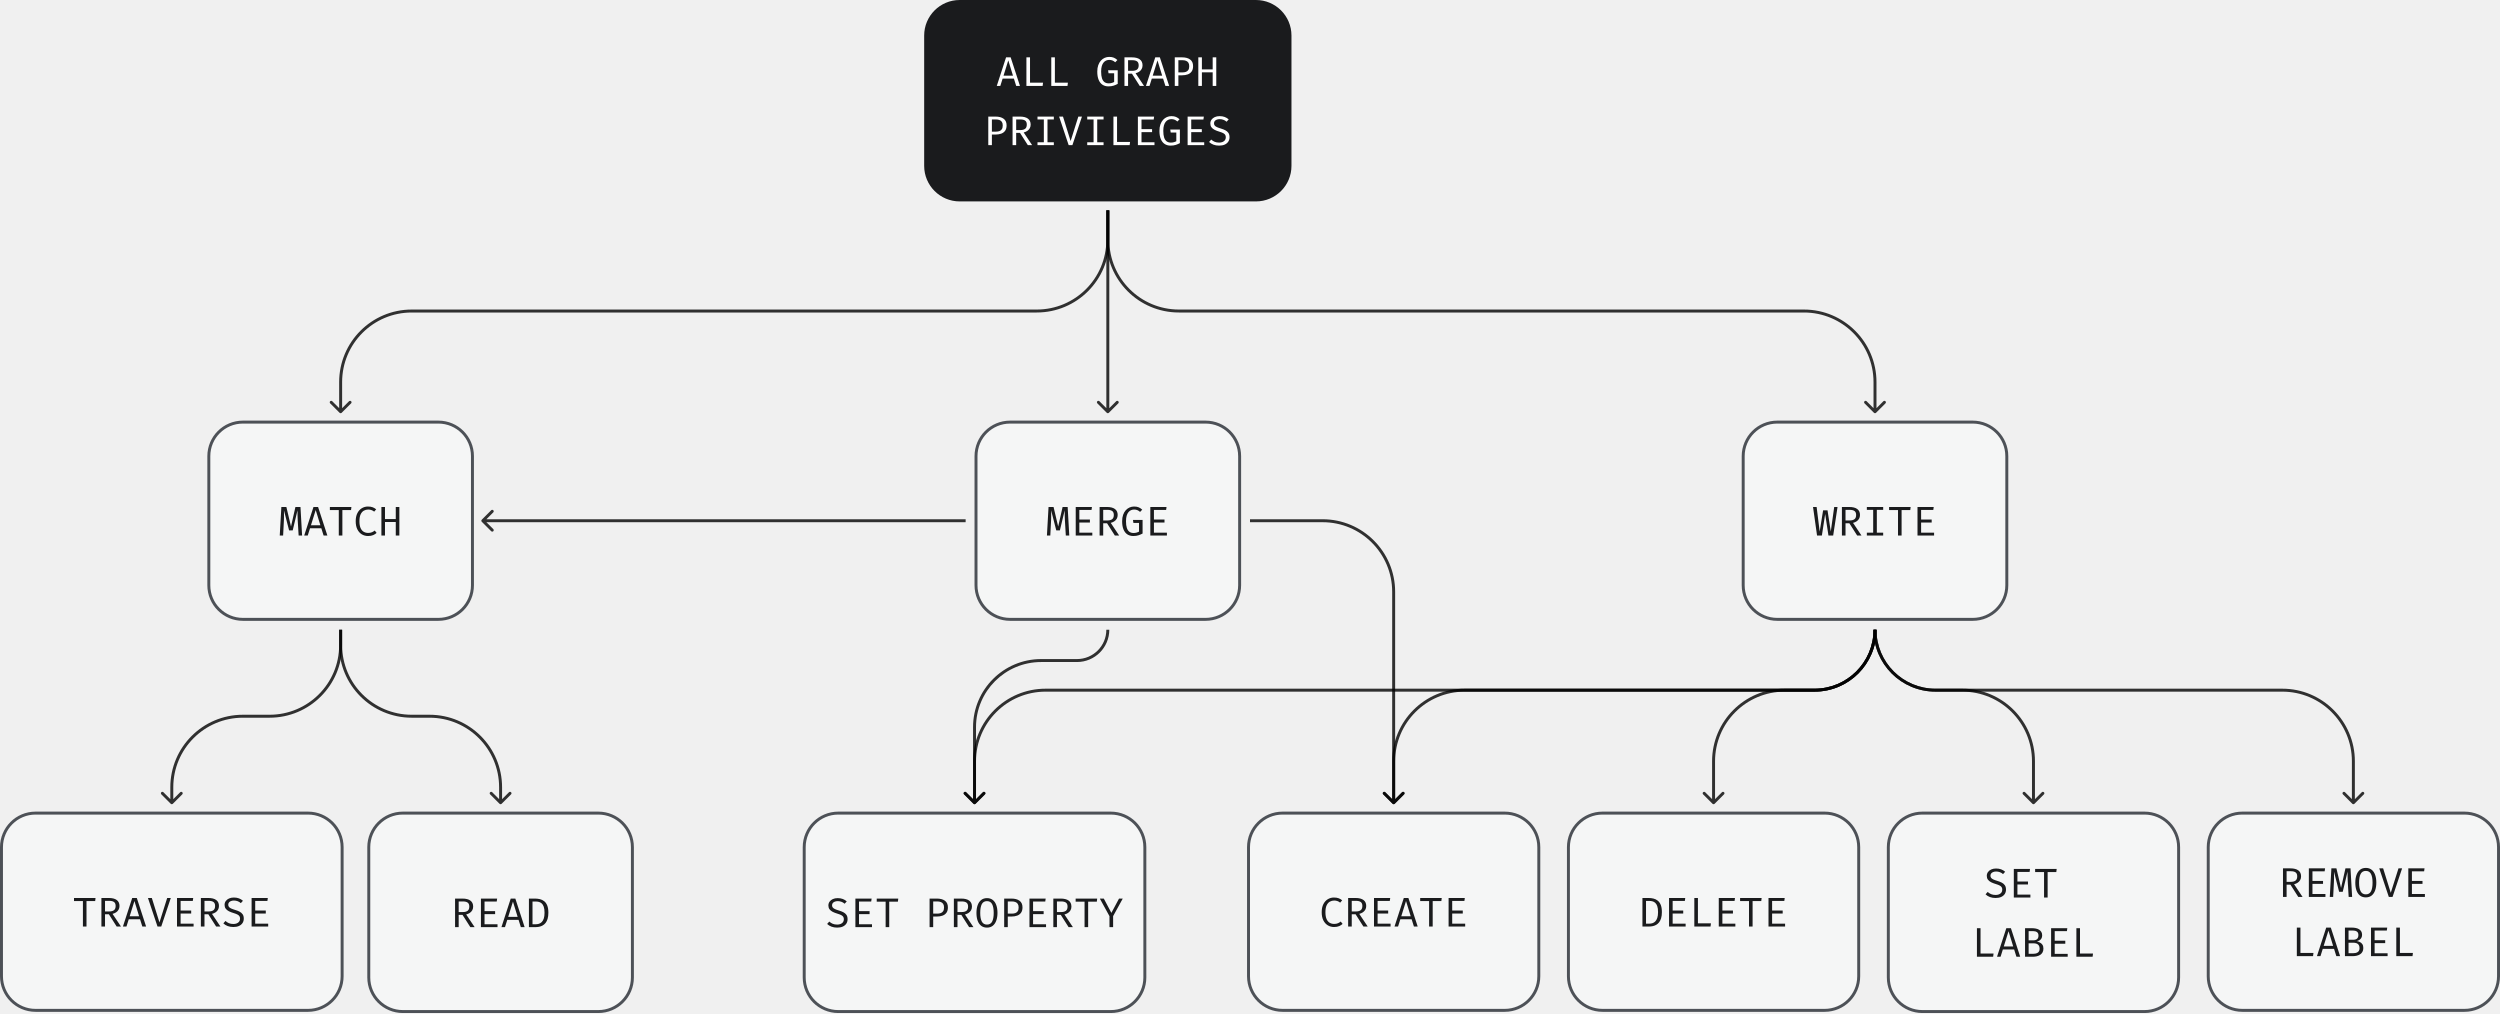
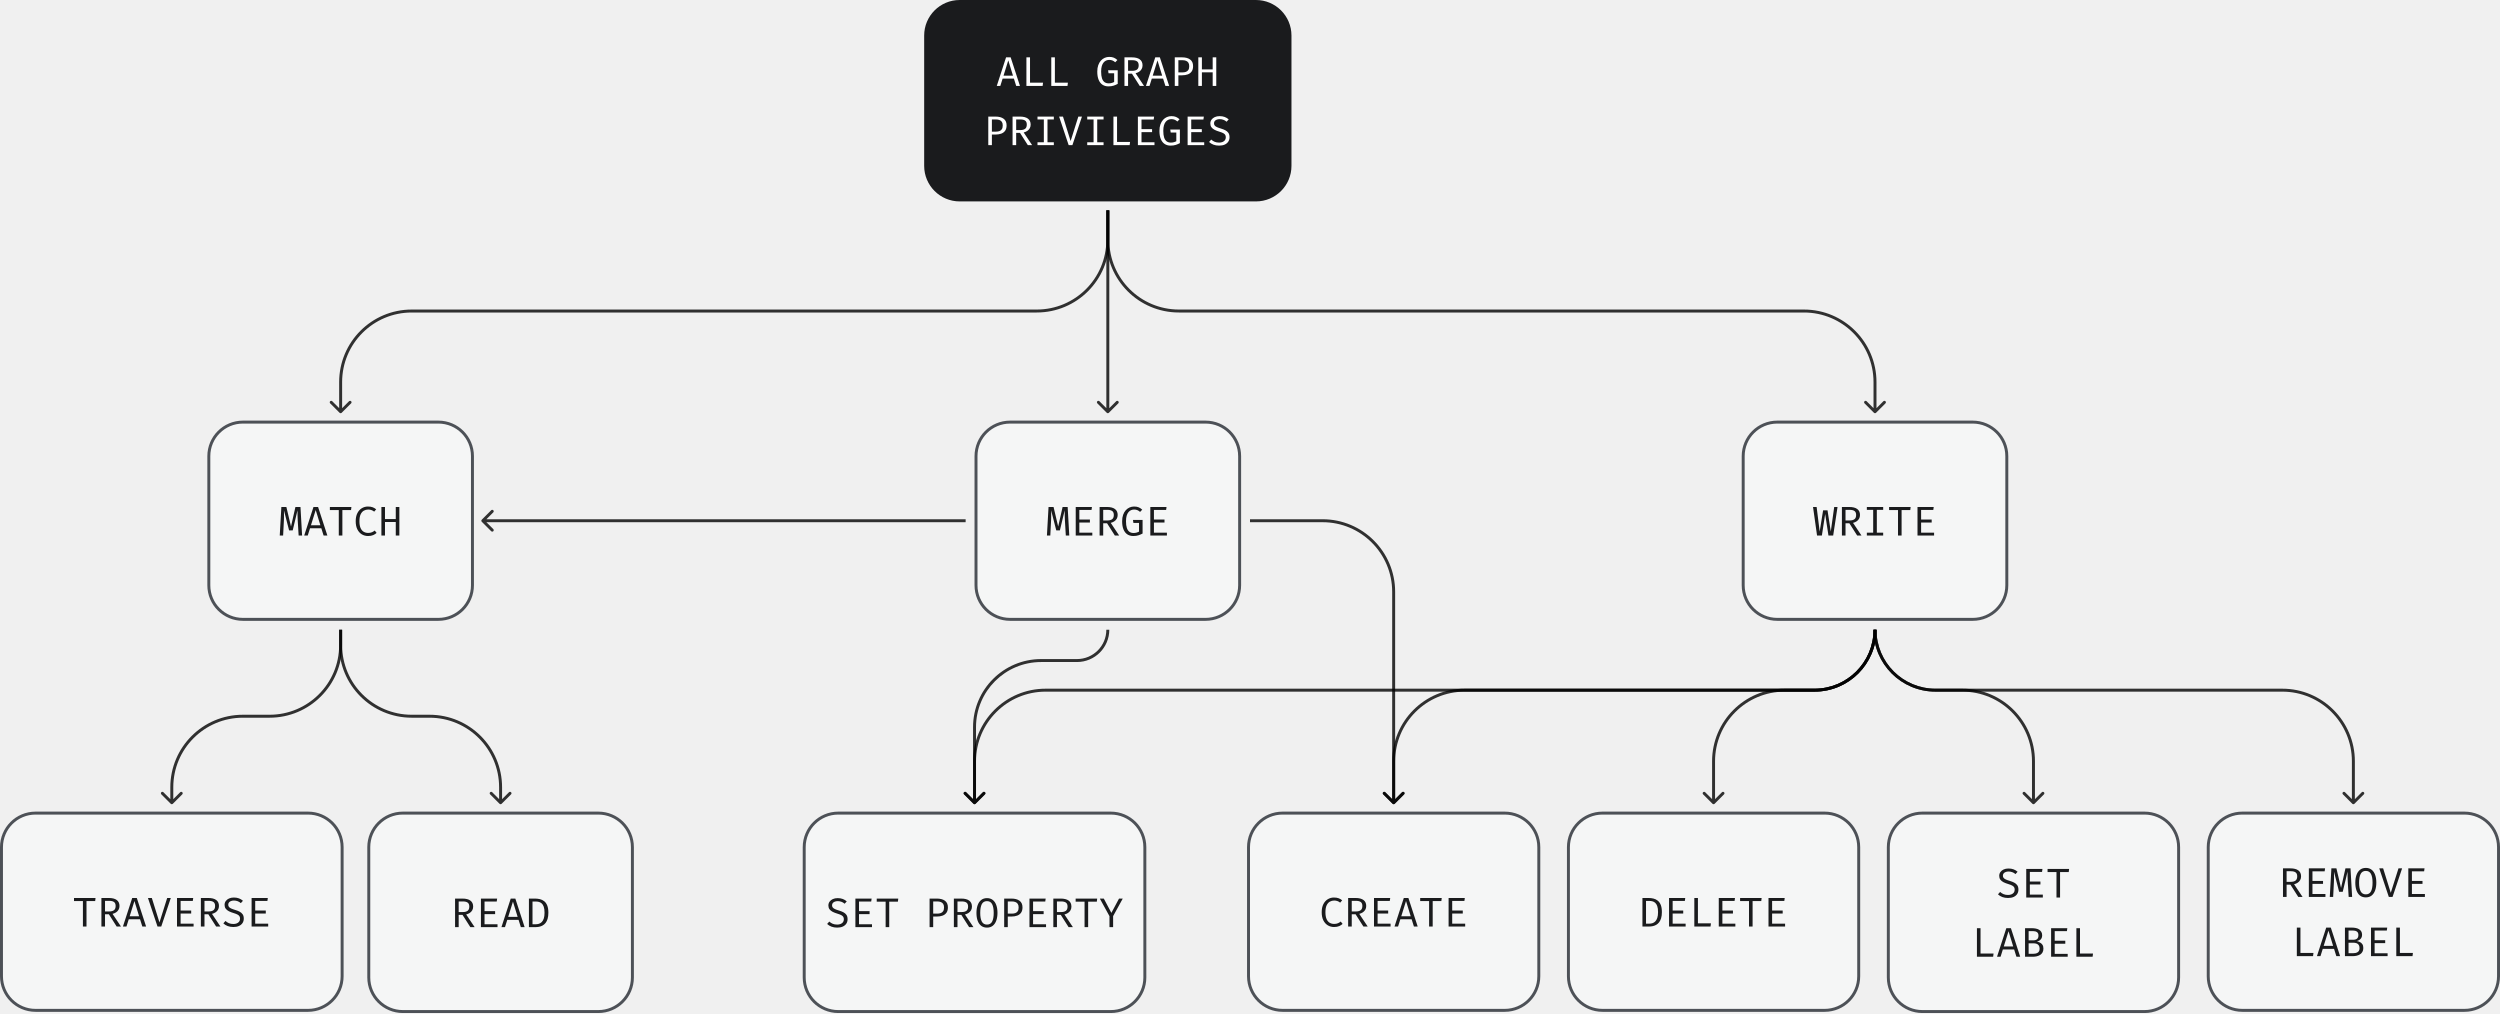
<svg xmlns="http://www.w3.org/2000/svg" width="844" height="342" viewBox="0 0 844 342" fill="none">
  <rect x="312" width="124" height="68" rx="12" fill="#1A1B1D" />
  <path d="M342.294 26.543H338.479L337.709 29H336.512L339.648 19.361H341.202L344.338 29H343.064L342.294 26.543ZM338.794 25.535H341.979L340.397 20.383L338.794 25.535ZM346.516 29V19.361H347.734V27.915H352.13L351.99 29H346.516ZM354.911 29V19.361H356.129V27.915H360.525L360.385 29H354.911ZM374.192 29.161C373.431 29.161 372.768 28.977 372.204 28.608C371.644 28.239 371.21 27.686 370.902 26.949C370.594 26.212 370.44 25.288 370.44 24.177C370.44 23.346 370.549 22.621 370.769 22C370.993 21.379 371.294 20.861 371.672 20.446C372.054 20.031 372.486 19.72 372.967 19.515C373.452 19.31 373.954 19.207 374.472 19.207C375.102 19.207 375.624 19.298 376.04 19.48C376.455 19.657 376.852 19.919 377.23 20.264L376.495 21.027C376.201 20.752 375.89 20.549 375.564 20.418C375.242 20.287 374.88 20.222 374.479 20.222C374.129 20.222 373.79 20.29 373.464 20.425C373.137 20.56 372.843 20.782 372.582 21.09C372.325 21.393 372.12 21.797 371.966 22.301C371.816 22.805 371.742 23.43 371.742 24.177C371.742 25.106 371.837 25.862 372.029 26.445C372.225 27.028 372.512 27.458 372.89 27.733C373.272 28.004 373.744 28.139 374.304 28.139C374.64 28.139 374.957 28.099 375.256 28.02C375.559 27.941 375.853 27.826 376.138 27.677V24.737H374.241L374.094 23.729H377.342V28.321C376.908 28.554 376.446 28.753 375.956 28.916C375.466 29.079 374.878 29.161 374.192 29.161ZM385.722 22.063C385.722 22.544 385.617 22.964 385.407 23.323C385.202 23.682 384.922 23.979 384.567 24.212C384.213 24.445 383.814 24.616 383.37 24.723L386.226 29H384.77L382.138 24.863H380.836V29H379.618V19.361H382.096C383.286 19.361 384.187 19.59 384.798 20.047C385.414 20.5 385.722 21.172 385.722 22.063ZM384.42 22.063C384.42 21.442 384.243 20.999 383.888 20.733C383.534 20.462 382.983 20.327 382.236 20.327H380.836V23.911H382.236C382.927 23.911 383.464 23.771 383.846 23.491C384.229 23.206 384.42 22.73 384.42 22.063ZM392.661 26.543H388.846L388.076 29H386.879L390.015 19.361H391.569L394.705 29H393.431L392.661 26.543ZM389.161 25.535H392.346L390.764 20.383L389.161 25.535ZM401.482 22.336C401.482 21.837 401.384 21.442 401.188 21.153C400.992 20.859 400.724 20.649 400.383 20.523C400.043 20.392 399.653 20.327 399.214 20.327H397.821V24.443H399.165C399.618 24.443 400.017 24.382 400.362 24.261C400.708 24.135 400.981 23.92 401.181 23.617C401.382 23.309 401.482 22.882 401.482 22.336ZM402.784 22.322C402.784 23.073 402.623 23.675 402.301 24.128C401.984 24.581 401.545 24.91 400.985 25.115C400.425 25.32 399.781 25.423 399.053 25.423H397.821V29H396.603V19.361H399.067C400.215 19.361 401.121 19.604 401.783 20.089C402.451 20.57 402.784 21.314 402.784 22.322ZM409.401 29V24.429H405.761V29H404.55V19.361H405.761V23.435H409.401V19.361H410.612V29H409.401ZM338.523 42.336C338.523 41.837 338.425 41.442 338.229 41.153C338.033 40.859 337.765 40.649 337.424 40.523C337.084 40.392 336.694 40.327 336.255 40.327H334.862V44.443H336.206C336.659 44.443 337.058 44.382 337.403 44.261C337.749 44.135 338.022 43.92 338.222 43.617C338.423 43.309 338.523 42.882 338.523 42.336ZM339.825 42.322C339.825 43.073 339.664 43.675 339.342 44.128C339.025 44.581 338.586 44.91 338.026 45.115C337.466 45.32 336.822 45.423 336.094 45.423H334.862V49H333.644V39.361H336.108C337.256 39.361 338.162 39.604 338.824 40.089C339.492 40.57 339.825 41.314 339.825 42.322ZM347.947 42.063C347.947 42.544 347.842 42.964 347.632 43.323C347.427 43.682 347.147 43.979 346.792 44.212C346.437 44.445 346.038 44.616 345.595 44.723L348.451 49H346.995L344.363 44.863H343.061V49H341.843V39.361H344.321C345.511 39.361 346.412 39.59 347.023 40.047C347.639 40.5 347.947 41.172 347.947 42.063ZM346.645 42.063C346.645 41.442 346.468 40.999 346.113 40.733C345.758 40.462 345.208 40.327 344.461 40.327H343.061V43.911H344.461C345.152 43.911 345.688 43.771 346.071 43.491C346.454 43.206 346.645 42.73 346.645 42.063ZM355.774 39.361V40.334H353.632V48.027H355.774V49H350.258V48.027H352.4V40.334H350.258V39.361H355.774ZM361.439 47.621L364.043 39.361H365.268L362.041 49H360.781L357.554 39.361H358.863L361.439 47.621ZM372.563 39.361V40.334H370.421V48.027H372.563V49H367.047V48.027H369.189V40.334H367.047V39.361H372.563ZM375.897 49V39.361H377.115V47.915H381.511L381.371 49H375.897ZM385.37 40.355V43.603H388.94V44.604H385.37V48.027H389.752V49H384.152V39.361H389.626L389.486 40.355H385.37ZM395.178 49.161C394.417 49.161 393.755 48.977 393.19 48.608C392.63 48.239 392.196 47.686 391.888 46.949C391.58 46.212 391.426 45.288 391.426 44.177C391.426 43.346 391.536 42.621 391.755 42C391.979 41.379 392.28 40.861 392.658 40.446C393.041 40.031 393.472 39.72 393.953 39.515C394.438 39.31 394.94 39.207 395.458 39.207C396.088 39.207 396.611 39.298 397.026 39.48C397.441 39.657 397.838 39.919 398.216 40.264L397.481 41.027C397.187 40.752 396.877 40.549 396.55 40.418C396.228 40.287 395.866 40.222 395.465 40.222C395.115 40.222 394.777 40.29 394.45 40.425C394.123 40.56 393.829 40.782 393.568 41.09C393.311 41.393 393.106 41.797 392.952 42.301C392.803 42.805 392.728 43.43 392.728 44.177C392.728 45.106 392.824 45.862 393.015 46.445C393.211 47.028 393.498 47.458 393.876 47.733C394.259 48.004 394.73 48.139 395.29 48.139C395.626 48.139 395.943 48.099 396.242 48.02C396.545 47.941 396.839 47.826 397.124 47.677V44.737H395.227L395.08 43.729H398.328V48.321C397.894 48.554 397.432 48.753 396.942 48.916C396.452 49.079 395.864 49.161 395.178 49.161ZM402.159 40.355V43.603H405.729V44.604H402.159V48.027H406.541V49H400.941V39.361H406.415L406.275 40.355H402.159ZM415.089 46.333C415.089 46.884 414.951 47.374 414.676 47.803C414.401 48.228 414.002 48.561 413.479 48.804C412.956 49.042 412.319 49.161 411.568 49.161C410.863 49.161 410.224 49.054 409.65 48.839C409.081 48.624 408.593 48.321 408.187 47.929L408.908 47.117C409.244 47.43 409.629 47.679 410.063 47.866C410.497 48.048 411.006 48.139 411.589 48.139C411.981 48.139 412.347 48.076 412.688 47.95C413.029 47.819 413.304 47.623 413.514 47.362C413.724 47.096 413.829 46.76 413.829 46.354C413.829 46.041 413.768 45.775 413.647 45.556C413.526 45.337 413.311 45.143 413.003 44.975C412.695 44.802 412.266 44.634 411.715 44.471C411.08 44.284 410.53 44.074 410.063 43.841C409.601 43.603 409.242 43.311 408.985 42.966C408.733 42.621 408.607 42.194 408.607 41.685C408.607 41.204 408.74 40.777 409.006 40.404C409.272 40.031 409.638 39.739 410.105 39.529C410.576 39.314 411.118 39.207 411.729 39.207C412.396 39.207 412.975 39.303 413.465 39.494C413.96 39.681 414.408 39.951 414.809 40.306L414.095 41.097C413.75 40.789 413.379 40.567 412.982 40.432C412.585 40.292 412.182 40.222 411.771 40.222C411.421 40.222 411.099 40.276 410.805 40.383C410.516 40.486 410.282 40.642 410.105 40.852C409.932 41.057 409.846 41.321 409.846 41.643C409.846 41.918 409.921 42.156 410.07 42.357C410.219 42.558 410.471 42.742 410.826 42.91C411.181 43.073 411.664 43.246 412.275 43.428C412.774 43.573 413.236 43.755 413.661 43.974C414.09 44.189 414.436 44.483 414.697 44.856C414.958 45.225 415.089 45.717 415.089 46.333Z" fill="white" />
  <rect x="588.5" y="142.5" width="89" height="66.596" rx="11.5" fill="#F5F6F6" />
  <rect x="588.5" y="142.5" width="89" height="66.596" rx="11.5" stroke="#4D5157" />
  <path d="M620.351 171.159L618.881 180.798H617.285L616.179 173.525L615.066 180.798H613.435L612.077 171.159H613.295L614.324 179.461L615.479 172.279H616.97L618.069 179.461L619.224 171.159H620.351ZM627.933 173.861C627.933 174.342 627.828 174.762 627.618 175.121C627.413 175.48 627.133 175.777 626.778 176.01C626.424 176.243 626.025 176.414 625.581 176.521L628.437 180.798H626.981L624.349 176.661H623.047V180.798H621.829V171.159H624.307C625.497 171.159 626.398 171.388 627.009 171.845C627.625 172.298 627.933 172.97 627.933 173.861ZM626.631 173.861C626.631 173.24 626.454 172.797 626.099 172.531C625.745 172.26 625.194 172.125 624.447 172.125H623.047V175.709H624.447C625.138 175.709 625.675 175.569 626.057 175.289C626.44 175.004 626.631 174.528 626.631 173.861ZM635.761 171.159V172.132H633.619V179.825H635.761V180.798H630.245V179.825H632.387V172.132H630.245V171.159H635.761ZM641.978 172.202V180.798H640.767V172.202H637.757V171.159H645.03L644.904 172.202H641.978ZM648.567 172.153V175.401H652.137V176.402H648.567V179.825H652.949V180.798H647.349V171.159H652.823L652.683 172.153H648.567Z" fill="#1A1B1D" />
  <rect x="421.5" y="274.5" width="98" height="66.596" rx="11.5" fill="#F5F6F6" />
  <rect x="421.5" y="274.5" width="98" height="66.596" rx="11.5" stroke="#4D5157" />
  <path d="M450.328 303.005C450.958 303.005 451.486 303.084 451.91 303.243C452.335 303.402 452.739 303.635 453.121 303.943L452.442 304.734C452.139 304.477 451.817 304.295 451.476 304.188C451.14 304.076 450.788 304.02 450.419 304.02C449.892 304.02 449.404 304.146 448.956 304.398C448.508 304.645 448.147 305.058 447.871 305.637C447.601 306.211 447.465 306.99 447.465 307.975C447.465 308.932 447.594 309.699 447.85 310.278C448.112 310.857 448.464 311.274 448.907 311.531C449.351 311.788 449.845 311.916 450.391 311.916C450.933 311.916 451.376 311.834 451.721 311.671C452.071 311.508 452.375 311.321 452.631 311.111L453.261 311.909C452.967 312.194 452.585 312.441 452.113 312.651C451.642 312.856 451.063 312.959 450.377 312.959C449.598 312.959 448.891 312.768 448.256 312.385C447.626 312.002 447.127 311.442 446.758 310.705C446.39 309.963 446.205 309.053 446.205 307.975C446.205 306.892 446.392 305.982 446.765 305.245C447.143 304.508 447.645 303.95 448.27 303.572C448.9 303.194 449.586 303.005 450.328 303.005ZM461.236 305.861C461.236 306.342 461.131 306.762 460.921 307.121C460.716 307.48 460.436 307.777 460.081 308.01C459.726 308.243 459.327 308.414 458.884 308.521L461.74 312.798H460.284L457.652 308.661H456.35V312.798H455.132V303.159H457.61C458.8 303.159 459.701 303.388 460.312 303.845C460.928 304.298 461.236 304.97 461.236 305.861ZM459.934 305.861C459.934 305.24 459.757 304.797 459.402 304.531C459.047 304.26 458.497 304.125 457.75 304.125H456.35V307.709H457.75C458.441 307.709 458.977 307.569 459.36 307.289C459.743 307.004 459.934 306.528 459.934 305.861ZM465.08 304.153V307.401H468.65V308.402H465.08V311.825H469.462V312.798H463.862V303.159H469.336L469.196 304.153H465.08ZM476.569 310.341H472.754L471.984 312.798H470.787L473.923 303.159H475.477L478.613 312.798H477.339L476.569 310.341ZM473.069 309.333H476.254L474.672 304.181L473.069 309.333ZM483.676 304.202V312.798H482.465V304.202H479.455V303.159H486.728L486.602 304.202H483.676ZM490.264 304.153V307.401H493.834V308.402H490.264V311.825H494.646V312.798H489.046V303.159H494.52L494.38 304.153H490.264Z" fill="#1A1B1D" />
  <rect x="529.5" y="274.5" width="98" height="66.596" rx="11.5" fill="#F5F6F6" />
  <rect x="529.5" y="274.5" width="98" height="66.596" rx="11.5" stroke="#4D5157" />
  <path d="M559.756 307.933C559.756 307.093 559.668 306.421 559.49 305.917C559.313 305.413 559.08 305.035 558.79 304.783C558.501 304.531 558.184 304.363 557.838 304.279C557.498 304.195 557.162 304.153 556.83 304.153H555.696V311.825H556.844C557.19 311.825 557.533 311.771 557.873 311.664C558.219 311.552 558.534 311.356 558.818 311.076C559.103 310.791 559.329 310.397 559.497 309.893C559.67 309.384 559.756 308.731 559.756 307.933ZM561.051 307.933C561.051 308.736 560.965 309.422 560.792 309.991C560.624 310.556 560.393 311.022 560.099 311.391C559.805 311.76 559.469 312.047 559.091 312.252C558.718 312.453 558.324 312.595 557.908 312.679C557.498 312.758 557.094 312.798 556.697 312.798H554.485V303.159H556.543C557.108 303.159 557.656 303.222 558.188 303.348C558.725 303.474 559.208 303.707 559.637 304.048C560.071 304.384 560.414 304.865 560.666 305.49C560.923 306.115 561.051 306.93 561.051 307.933ZM564.686 304.153V307.401H568.256V308.402H564.686V311.825H569.068V312.798H563.468V303.159H568.942L568.802 304.153H564.686ZM572.002 312.798V303.159H573.22V311.713H577.616L577.476 312.798H572.002ZM581.475 304.153V307.401H585.045V308.402H581.475V311.825H585.857V312.798H580.257V303.159H585.731L585.591 304.153H581.475ZM591.676 304.202V312.798H590.465V304.202H587.455V303.159H594.728L594.602 304.202H591.676ZM598.264 304.153V307.401H601.834V308.402H598.264V311.825H602.646V312.798H597.046V303.159H602.52L602.38 304.153H598.264Z" fill="#1A1B1D" />
  <rect x="745.5" y="274.5" width="98" height="66.596" rx="11.5" fill="#F5F6F6" />
  <rect x="745.5" y="274.5" width="98" height="66.596" rx="11.5" stroke="#4D5157" />
  <path d="M776.841 295.861C776.841 296.342 776.736 296.762 776.526 297.121C776.321 297.48 776.041 297.777 775.686 298.01C775.332 298.243 774.933 298.414 774.489 298.521L777.345 302.798H775.889L773.257 298.661H771.955V302.798H770.737V293.159H773.215C774.405 293.159 775.306 293.388 775.917 293.845C776.533 294.298 776.841 294.97 776.841 295.861ZM775.539 295.861C775.539 295.24 775.362 294.797 775.007 294.531C774.653 294.26 774.102 294.125 773.355 294.125H771.955V297.709H773.355C774.046 297.709 774.583 297.569 774.965 297.289C775.348 297.004 775.539 296.528 775.539 295.861ZM780.686 294.153V297.401H784.256V298.402H780.686V301.825H785.068V302.798H779.468V293.159H784.942L784.802 294.153H780.686ZM793.532 293.159L794.078 302.798H792.909L792.608 297.765C792.594 297.424 792.58 297.079 792.566 296.729C792.552 296.379 792.543 296.043 792.538 295.721C792.534 295.399 792.531 295.112 792.531 294.86C792.531 294.608 792.531 294.412 792.531 294.272L790.907 301.069H789.689L787.946 294.272C787.951 294.407 787.956 294.608 787.96 294.874C787.965 295.135 787.967 295.432 787.967 295.763C787.972 296.094 787.97 296.435 787.96 296.785C787.956 297.13 787.946 297.452 787.932 297.751L787.673 302.798H786.532L787.078 293.159H788.772L790.333 299.76L791.824 293.159H793.532ZM802.249 297.989C802.249 298.96 802.116 299.821 801.85 300.572C801.589 301.319 801.194 301.904 800.667 302.329C800.14 302.749 799.484 302.959 798.7 302.959C797.921 302.959 797.265 302.754 796.733 302.343C796.206 301.928 795.809 301.349 795.543 300.607C795.282 299.865 795.151 298.997 795.151 298.003C795.151 297.028 795.282 296.164 795.543 295.413C795.809 294.662 796.206 294.074 796.733 293.649C797.265 293.22 797.921 293.005 798.7 293.005C799.484 293.005 800.14 293.213 800.667 293.628C801.194 294.043 801.589 294.624 801.85 295.371C802.116 296.118 802.249 296.99 802.249 297.989ZM800.975 297.989C800.975 296.706 800.798 295.723 800.443 295.042C800.093 294.361 799.512 294.02 798.7 294.02C797.888 294.02 797.305 294.363 796.95 295.049C796.6 295.735 796.425 296.72 796.425 298.003C796.425 299.286 796.607 300.264 796.971 300.936C797.335 301.603 797.911 301.937 798.7 301.937C799.512 301.937 800.093 301.601 800.443 300.929C800.798 300.252 800.975 299.272 800.975 297.989ZM807.123 301.419L809.727 293.159H810.952L807.725 302.798H806.465L803.238 293.159H804.547L807.123 301.419ZM814.264 294.153V297.401H817.834V298.402H814.264V301.825H818.646V302.798H813.046V293.159H818.52L818.38 294.153H814.264ZM775.411 322.798V313.159H776.629V321.713H781.025L780.885 322.798H775.411ZM787.977 320.341H784.162L783.392 322.798H782.195L785.331 313.159H786.885L790.021 322.798H788.747L787.977 320.341ZM784.477 319.333H787.662L786.08 314.181L784.477 319.333ZM796.575 320.089C796.575 319.604 796.479 319.23 796.288 318.969C796.101 318.703 795.851 318.519 795.539 318.416C795.226 318.313 794.883 318.262 794.51 318.262H792.865V321.797H794.454C794.692 321.797 794.934 321.774 795.182 321.727C795.429 321.68 795.658 321.596 795.868 321.475C796.082 321.354 796.253 321.183 796.379 320.964C796.509 320.74 796.575 320.448 796.575 320.089ZM796.19 315.651C796.19 315.105 796.019 314.718 795.679 314.489C795.343 314.256 794.883 314.139 794.3 314.139H792.865V317.261H794.419C794.988 317.261 795.424 317.135 795.728 316.883C796.036 316.626 796.19 316.216 796.19 315.651ZM797.856 320.047C797.856 320.57 797.751 321.008 797.541 321.363C797.335 321.718 797.058 322 796.708 322.21C796.362 322.42 795.975 322.572 795.546 322.665C795.121 322.754 794.687 322.798 794.244 322.798H791.654V313.159H794.027C794.451 313.159 794.864 313.199 795.266 313.278C795.672 313.353 796.036 313.483 796.358 313.67C796.684 313.852 796.946 314.099 797.142 314.412C797.338 314.725 797.436 315.117 797.436 315.588C797.436 316.003 797.349 316.356 797.177 316.645C797.009 316.93 796.787 317.158 796.512 317.331C796.241 317.504 795.952 317.625 795.644 317.695C796.003 317.751 796.351 317.861 796.687 318.024C797.027 318.183 797.307 318.425 797.527 318.752C797.746 319.074 797.856 319.506 797.856 320.047ZM801.672 314.153V317.401H805.242V318.402H801.672V321.825H806.054V322.798H800.454V313.159H805.928L805.788 314.153H801.672ZM808.989 322.798V313.159H810.207V321.713H814.603L814.463 322.798H808.989Z" fill="#1A1B1D" />
  <rect x="637.5" y="274.5" width="98" height="67" rx="11.5" fill="#F5F6F6" />
  <rect x="637.5" y="274.5" width="98" height="67" rx="11.5" stroke="#4D5157" />
-   <path d="M677.222 300.333C677.222 300.884 677.084 301.374 676.809 301.803C676.534 302.228 676.135 302.561 675.612 302.804C675.089 303.042 674.452 303.161 673.701 303.161C672.996 303.161 672.357 303.054 671.783 302.839C671.214 302.624 670.726 302.321 670.32 301.929L671.041 301.117C671.377 301.43 671.762 301.679 672.196 301.866C672.63 302.048 673.139 302.139 673.722 302.139C674.114 302.139 674.48 302.076 674.821 301.95C675.162 301.819 675.437 301.623 675.647 301.362C675.857 301.096 675.962 300.76 675.962 300.354C675.962 300.041 675.901 299.775 675.78 299.556C675.659 299.337 675.444 299.143 675.136 298.975C674.828 298.802 674.399 298.634 673.848 298.471C673.213 298.284 672.663 298.074 672.196 297.841C671.734 297.603 671.375 297.311 671.118 296.966C670.866 296.621 670.74 296.194 670.74 295.685C670.74 295.204 670.873 294.777 671.139 294.404C671.405 294.031 671.771 293.739 672.238 293.529C672.709 293.314 673.251 293.207 673.862 293.207C674.529 293.207 675.108 293.303 675.598 293.494C676.093 293.681 676.541 293.951 676.942 294.306L676.228 295.097C675.883 294.789 675.512 294.567 675.115 294.432C674.718 294.292 674.315 294.222 673.904 294.222C673.554 294.222 673.232 294.276 672.938 294.383C672.649 294.486 672.415 294.642 672.238 294.852C672.065 295.057 671.979 295.321 671.979 295.643C671.979 295.918 672.054 296.156 672.203 296.357C672.352 296.558 672.604 296.742 672.959 296.91C673.314 297.073 673.797 297.246 674.408 297.428C674.907 297.573 675.369 297.755 675.794 297.974C676.223 298.189 676.569 298.483 676.83 298.856C677.091 299.225 677.222 299.717 677.222 300.333ZM681.08 294.355V297.603H684.65V298.604H681.08V302.027H685.462V303H679.862V293.361H685.336L685.196 294.355H681.08ZM691.281 294.404V303H690.07V294.404H687.06V293.361H694.333L694.207 294.404H691.281ZM667.411 323V313.361H668.629V321.915H673.025L672.885 323H667.411ZM679.977 320.543H676.162L675.392 323H674.195L677.331 313.361H678.885L682.021 323H680.747L679.977 320.543ZM676.477 319.535H679.662L678.08 314.383L676.477 319.535ZM688.575 320.291C688.575 319.806 688.479 319.432 688.288 319.171C688.101 318.905 687.851 318.721 687.539 318.618C687.226 318.515 686.883 318.464 686.51 318.464H684.865V321.999H686.454C686.692 321.999 686.934 321.976 687.182 321.929C687.429 321.882 687.658 321.798 687.868 321.677C688.082 321.556 688.253 321.385 688.379 321.166C688.509 320.942 688.575 320.65 688.575 320.291ZM688.19 315.853C688.19 315.307 688.019 314.92 687.679 314.691C687.343 314.458 686.883 314.341 686.3 314.341H684.865V317.463H686.419C686.988 317.463 687.424 317.337 687.728 317.085C688.036 316.828 688.19 316.418 688.19 315.853ZM689.856 320.249C689.856 320.772 689.751 321.21 689.541 321.565C689.335 321.92 689.058 322.202 688.708 322.412C688.362 322.622 687.975 322.774 687.546 322.867C687.121 322.956 686.687 323 686.244 323H683.654V313.361H686.027C686.451 313.361 686.864 313.401 687.266 313.48C687.672 313.555 688.036 313.685 688.358 313.872C688.684 314.054 688.946 314.301 689.142 314.614C689.338 314.927 689.436 315.319 689.436 315.79C689.436 316.205 689.349 316.558 689.177 316.847C689.009 317.132 688.787 317.36 688.512 317.533C688.241 317.706 687.952 317.827 687.644 317.897C688.003 317.953 688.351 318.063 688.687 318.226C689.027 318.385 689.307 318.627 689.527 318.954C689.746 319.276 689.856 319.708 689.856 320.249ZM693.672 314.355V317.603H697.242V318.604H693.672V322.027H698.054V323H692.454V313.361H697.928L697.788 314.355H693.672ZM700.989 323V313.361H702.207V321.915H706.603L706.463 323H700.989Z" fill="#1A1B1D" />
+   <path d="M681.419 300.333C681.419 300.884 681.282 301.374 681.006 301.803C680.731 302.228 680.332 302.561 679.809 302.804C679.287 303.042 678.65 303.161 677.898 303.161C677.194 303.161 676.554 303.054 675.98 302.839C675.411 302.624 674.923 302.321 674.517 301.929L675.238 301.117C675.574 301.43 675.959 301.679 676.393 301.866C676.827 302.048 677.336 302.139 677.919 302.139C678.311 302.139 678.678 302.076 679.018 301.95C679.359 301.819 679.634 301.623 679.844 301.362C680.054 301.096 680.159 300.76 680.159 300.354C680.159 300.041 680.099 299.775 679.977 299.556C679.856 299.337 679.641 299.143 679.333 298.975C679.025 298.802 678.596 298.634 678.045 298.471C677.411 298.284 676.86 298.074 676.393 297.841C675.931 297.603 675.572 297.311 675.315 296.966C675.063 296.621 674.937 296.194 674.937 295.685C674.937 295.204 675.07 294.777 675.336 294.404C675.602 294.031 675.969 293.739 676.435 293.529C676.907 293.314 677.448 293.207 678.059 293.207C678.727 293.207 679.305 293.303 679.795 293.494C680.29 293.681 680.738 293.951 681.139 294.306L680.425 295.097C680.08 294.789 679.709 294.567 679.312 294.432C678.916 294.292 678.512 294.222 678.101 294.222C677.751 294.222 677.429 294.276 677.135 294.383C676.846 294.486 676.613 294.642 676.435 294.852C676.263 295.057 676.176 295.321 676.176 295.643C676.176 295.918 676.251 296.156 676.4 296.357C676.55 296.558 676.802 296.742 677.156 296.91C677.511 297.073 677.994 297.246 678.605 297.428C679.105 297.573 679.567 297.755 679.991 297.974C680.421 298.189 680.766 298.483 681.027 298.856C681.289 299.225 681.419 299.717 681.419 300.333ZM685.278 294.355V297.603H688.848V298.604H685.278V302.027H689.66V303H684.06V293.361H689.534L689.394 294.355H685.278ZM695.478 294.404V303H694.267V294.404H691.257V293.361H698.53L698.404 294.404H695.478ZM667.411 323V313.361H668.629V321.915H673.025L672.885 323H667.411ZM679.977 320.543H676.162L675.392 323H674.195L677.331 313.361H678.885L682.021 323H680.747L679.977 320.543ZM676.477 319.535H679.662L678.08 314.383L676.477 319.535ZM688.575 320.291C688.575 319.806 688.479 319.432 688.288 319.171C688.101 318.905 687.851 318.721 687.539 318.618C687.226 318.515 686.883 318.464 686.51 318.464H684.865V321.999H686.454C686.692 321.999 686.934 321.976 687.182 321.929C687.429 321.882 687.658 321.798 687.868 321.677C688.082 321.556 688.253 321.385 688.379 321.166C688.509 320.942 688.575 320.65 688.575 320.291ZM688.19 315.853C688.19 315.307 688.019 314.92 687.679 314.691C687.343 314.458 686.883 314.341 686.3 314.341H684.865V317.463H686.419C686.988 317.463 687.424 317.337 687.728 317.085C688.036 316.828 688.19 316.418 688.19 315.853ZM689.856 320.249C689.856 320.772 689.751 321.21 689.541 321.565C689.335 321.92 689.058 322.202 688.708 322.412C688.362 322.622 687.975 322.774 687.546 322.867C687.121 322.956 686.687 323 686.244 323H683.654V313.361H686.027C686.451 313.361 686.864 313.401 687.266 313.48C687.672 313.555 688.036 313.685 688.358 313.872C688.684 314.054 688.946 314.301 689.142 314.614C689.338 314.927 689.436 315.319 689.436 315.79C689.436 316.205 689.349 316.558 689.177 316.847C689.009 317.132 688.787 317.36 688.512 317.533C688.241 317.706 687.952 317.827 687.644 317.897C688.003 317.953 688.351 318.063 688.687 318.226C689.027 318.385 689.307 318.627 689.527 318.954C689.746 319.276 689.856 319.708 689.856 320.249ZM693.672 314.355V317.603H697.242V318.604H693.672V322.027H698.054V323H692.454V313.361H697.928L697.788 314.355H693.672ZM700.989 323V313.361H702.207V321.915H706.603L706.463 323H700.989Z" fill="#1A1B1D" />
  <rect x="70.5" y="142.5" width="89" height="66.596" rx="11.5" fill="#F5F6F6" />
  <rect x="70.5" y="142.5" width="89" height="66.596" rx="11.5" stroke="#4D5157" />
  <path d="M101.441 171.159L101.987 180.798H100.818L100.517 175.765C100.503 175.424 100.489 175.079 100.475 174.729C100.461 174.379 100.451 174.043 100.447 173.721C100.442 173.399 100.44 173.112 100.44 172.86C100.44 172.608 100.44 172.412 100.44 172.272L98.816 179.069H97.598L95.855 172.272C95.859 172.407 95.864 172.608 95.869 172.874C95.873 173.135 95.876 173.432 95.876 173.763C95.88 174.094 95.878 174.435 95.869 174.785C95.864 175.13 95.855 175.452 95.841 175.751L95.582 180.798H94.441L94.987 171.159H96.681L98.242 177.76L99.733 171.159H101.441ZM108.477 178.341H104.662L103.892 180.798H102.695L105.831 171.159H107.385L110.521 180.798H109.247L108.477 178.341ZM104.977 177.333H108.162L106.58 172.181L104.977 177.333ZM115.584 172.202V180.798H114.373V172.202H111.363V171.159H118.636L118.51 172.202H115.584ZM124.209 171.005C124.839 171.005 125.367 171.084 125.791 171.243C126.216 171.402 126.62 171.635 127.002 171.943L126.323 172.734C126.02 172.477 125.698 172.295 125.357 172.188C125.021 172.076 124.669 172.02 124.3 172.02C123.773 172.02 123.285 172.146 122.837 172.398C122.389 172.645 122.028 173.058 121.752 173.637C121.482 174.211 121.346 174.99 121.346 175.975C121.346 176.932 121.475 177.699 121.731 178.278C121.993 178.857 122.345 179.274 122.788 179.531C123.232 179.788 123.726 179.916 124.272 179.916C124.814 179.916 125.257 179.834 125.602 179.671C125.952 179.508 126.256 179.321 126.512 179.111L127.142 179.909C126.848 180.194 126.466 180.441 125.994 180.651C125.523 180.856 124.944 180.959 124.258 180.959C123.479 180.959 122.772 180.768 122.137 180.385C121.507 180.002 121.008 179.442 120.639 178.705C120.271 177.963 120.086 177.053 120.086 175.975C120.086 174.892 120.273 173.982 120.646 173.245C121.024 172.508 121.526 171.95 122.151 171.572C122.781 171.194 123.467 171.005 124.209 171.005ZM133.612 180.798V176.227H129.972V180.798H128.761V171.159H129.972V175.233H133.612V171.159H134.823V180.798H133.612Z" fill="#1A1B1D" />
  <rect x="124.5" y="274.5" width="89" height="67" rx="11.5" fill="#F5F6F6" />
  <rect x="124.5" y="274.5" width="89" height="67" rx="11.5" stroke="#4D5157" />
  <path d="M159.736 306.063C159.736 306.544 159.631 306.964 159.421 307.323C159.216 307.682 158.936 307.979 158.581 308.212C158.226 308.445 157.827 308.616 157.384 308.723L160.24 313H158.784L156.152 308.863H154.85V313H153.632V303.361H156.11C157.3 303.361 158.201 303.59 158.812 304.047C159.428 304.5 159.736 305.172 159.736 306.063ZM158.434 306.063C158.434 305.442 158.257 304.999 157.902 304.733C157.547 304.462 156.997 304.327 156.25 304.327H154.85V307.911H156.25C156.941 307.911 157.477 307.771 157.86 307.491C158.243 307.206 158.434 306.73 158.434 306.063ZM163.58 304.355V307.603H167.15V308.604H163.58V312.027H167.962V313H162.362V303.361H167.836L167.696 304.355H163.58ZM175.069 310.543H171.254L170.484 313H169.287L172.423 303.361H173.977L177.113 313H175.839L175.069 310.543ZM171.569 309.535H174.754L173.172 304.383L171.569 309.535ZM183.835 308.135C183.835 307.295 183.746 306.623 183.569 306.119C183.391 305.615 183.158 305.237 182.869 304.985C182.579 304.733 182.262 304.565 181.917 304.481C181.576 304.397 181.24 304.355 180.909 304.355H179.775V312.027H180.923C181.268 312.027 181.611 311.973 181.952 311.866C182.297 311.754 182.612 311.558 182.897 311.278C183.181 310.993 183.408 310.599 183.576 310.095C183.748 309.586 183.835 308.933 183.835 308.135ZM185.13 308.135C185.13 308.938 185.043 309.624 184.871 310.193C184.703 310.758 184.472 311.224 184.178 311.593C183.884 311.962 183.548 312.249 183.17 312.454C182.796 312.655 182.402 312.797 181.987 312.881C181.576 312.96 181.172 313 180.776 313H178.564V303.361H180.622C181.186 303.361 181.735 303.424 182.267 303.55C182.803 303.676 183.286 303.909 183.716 304.25C184.15 304.586 184.493 305.067 184.745 305.692C185.001 306.317 185.13 307.132 185.13 308.135Z" fill="#1A1B1D" />
  <rect x="0.5" y="274.5" width="115" height="66.596" rx="11.5" fill="#F5F6F6" />
  <rect x="0.5" y="274.5" width="115" height="66.596" rx="11.5" stroke="#4D5157" />
  <path d="M29.203 304.202V312.798H27.992V304.202H24.982V303.159H32.255L32.129 304.202H29.203ZM40.341 305.861C40.341 306.342 40.236 306.762 40.026 307.121C39.821 307.48 39.541 307.777 39.186 308.01C38.832 308.243 38.433 308.414 37.989 308.521L40.845 312.798H39.389L36.757 308.661H35.455V312.798H34.237V303.159H36.715C37.905 303.159 38.806 303.388 39.417 303.845C40.033 304.298 40.341 304.97 40.341 305.861ZM39.039 305.861C39.039 305.24 38.862 304.797 38.507 304.531C38.153 304.26 37.602 304.125 36.855 304.125H35.455V307.709H36.855C37.546 307.709 38.083 307.569 38.465 307.289C38.848 307.004 39.039 306.528 39.039 305.861ZM47.28 310.341H43.465L42.695 312.798H41.498L44.634 303.159H46.188L49.324 312.798H48.05L47.28 310.341ZM43.78 309.333H46.965L45.383 304.181L43.78 309.333ZM53.834 311.419L56.438 303.159H57.663L54.435 312.798H53.175L49.949 303.159H51.258L53.834 311.419ZM60.975 304.153V307.401H64.545V308.402H60.975V311.825H65.357V312.798H59.757V303.159H65.231L65.091 304.153H60.975ZM73.919 305.861C73.919 306.342 73.814 306.762 73.605 307.121C73.399 307.48 73.119 307.777 72.764 308.01C72.41 308.243 72.011 308.414 71.567 308.521L74.424 312.798H72.968L70.335 308.661H69.034V312.798H67.816V303.159H70.293C71.484 303.159 72.384 303.388 72.996 303.845C73.612 304.298 73.919 304.97 73.919 305.861ZM72.618 305.861C72.618 305.24 72.44 304.797 72.085 304.531C71.731 304.26 71.18 304.125 70.433 304.125H69.034V307.709H70.433C71.124 307.709 71.661 307.569 72.043 307.289C72.426 307.004 72.618 306.528 72.618 305.861ZM82.3 310.131C82.3 310.682 82.162 311.172 81.887 311.601C81.612 312.026 81.213 312.359 80.69 312.602C80.167 312.84 79.53 312.959 78.779 312.959C78.074 312.959 77.435 312.852 76.861 312.637C76.292 312.422 75.804 312.119 75.398 311.727L76.119 310.915C76.455 311.228 76.84 311.477 77.274 311.664C77.708 311.846 78.217 311.937 78.8 311.937C79.192 311.937 79.558 311.874 79.899 311.748C80.24 311.617 80.515 311.421 80.725 311.16C80.935 310.894 81.04 310.558 81.04 310.152C81.04 309.839 80.979 309.573 80.858 309.354C80.737 309.135 80.522 308.941 80.214 308.773C79.906 308.6 79.477 308.432 78.926 308.269C78.291 308.082 77.741 307.872 77.274 307.639C76.812 307.401 76.453 307.109 76.196 306.764C75.944 306.419 75.818 305.992 75.818 305.483C75.818 305.002 75.951 304.575 76.217 304.202C76.483 303.829 76.849 303.537 77.316 303.327C77.787 303.112 78.329 303.005 78.94 303.005C79.607 303.005 80.186 303.101 80.676 303.292C81.171 303.479 81.619 303.749 82.02 304.104L81.306 304.895C80.961 304.587 80.59 304.365 80.193 304.23C79.796 304.09 79.393 304.02 78.982 304.02C78.632 304.02 78.31 304.074 78.016 304.181C77.727 304.284 77.493 304.44 77.316 304.65C77.143 304.855 77.057 305.119 77.057 305.441C77.057 305.716 77.132 305.954 77.281 306.155C77.43 306.356 77.682 306.54 78.037 306.708C78.392 306.871 78.875 307.044 79.486 307.226C79.985 307.371 80.447 307.553 80.872 307.772C81.301 307.987 81.647 308.281 81.908 308.654C82.169 309.023 82.3 309.515 82.3 310.131ZM86.159 304.153V307.401H89.729V308.402H86.159V311.825H90.541V312.798H84.941V303.159H90.415L90.275 304.153H86.159Z" fill="#1A1B1D" />
  <rect x="271.5" y="274.5" width="115" height="67" rx="11.5" fill="#F5F6F6" />
  <rect x="271.5" y="274.5" width="115" height="67" rx="11.5" stroke="#4D5157" />
  <path d="M286.144 310.333C286.144 310.884 286.006 311.374 285.731 311.803C285.455 312.228 285.056 312.561 284.534 312.804C284.011 313.042 283.374 313.161 282.623 313.161C281.918 313.161 281.279 313.054 280.705 312.839C280.135 312.624 279.648 312.321 279.242 311.929L279.963 311.117C280.299 311.43 280.684 311.679 281.118 311.866C281.552 312.048 282.06 312.139 282.644 312.139C283.036 312.139 283.402 312.076 283.743 311.95C284.083 311.819 284.359 311.623 284.569 311.362C284.779 311.096 284.884 310.76 284.884 310.354C284.884 310.041 284.823 309.775 284.702 309.556C284.58 309.337 284.366 309.143 284.058 308.975C283.75 308.802 283.32 308.634 282.77 308.471C282.135 308.284 281.584 308.074 281.118 307.841C280.656 307.603 280.296 307.311 280.04 306.966C279.788 306.621 279.662 306.194 279.662 305.685C279.662 305.204 279.795 304.777 280.061 304.404C280.327 304.031 280.693 303.739 281.16 303.529C281.631 303.314 282.172 303.207 282.784 303.207C283.451 303.207 284.03 303.303 284.52 303.494C285.014 303.681 285.462 303.951 285.864 304.306L285.15 305.097C284.804 304.789 284.433 304.567 284.037 304.432C283.64 304.292 283.236 304.222 282.826 304.222C282.476 304.222 282.154 304.276 281.86 304.383C281.57 304.486 281.337 304.642 281.16 304.852C280.987 305.057 280.901 305.321 280.901 305.643C280.901 305.918 280.975 306.156 281.125 306.357C281.274 306.558 281.526 306.742 281.881 306.91C282.235 307.073 282.718 307.246 283.33 307.428C283.829 307.573 284.291 307.755 284.716 307.974C285.145 308.189 285.49 308.483 285.752 308.856C286.013 309.225 286.144 309.717 286.144 310.333ZM290.002 304.355V307.603H293.572V308.604H290.002V312.027H294.384V313H288.784V303.361H294.258L294.118 304.355H290.002ZM300.203 304.404V313H298.992V304.404H295.982V303.361H303.255L303.129 304.404H300.203ZM318.707 306.336C318.707 305.837 318.609 305.442 318.413 305.153C318.217 304.859 317.949 304.649 317.608 304.523C317.267 304.392 316.878 304.327 316.439 304.327H315.046V308.443H316.39C316.843 308.443 317.242 308.382 317.587 308.261C317.932 308.135 318.205 307.92 318.406 307.617C318.607 307.309 318.707 306.882 318.707 306.336ZM320.009 306.322C320.009 307.073 319.848 307.675 319.526 308.128C319.209 308.581 318.77 308.91 318.21 309.115C317.65 309.32 317.006 309.423 316.278 309.423H315.046V313H313.828V303.361H316.292C317.44 303.361 318.345 303.604 319.008 304.089C319.675 304.57 320.009 305.314 320.009 306.322ZM328.13 306.063C328.13 306.544 328.025 306.964 327.815 307.323C327.61 307.682 327.33 307.979 326.975 308.212C326.621 308.445 326.222 308.616 325.778 308.723L328.634 313H327.178L324.546 308.863H323.244V313H322.026V303.361H324.504C325.694 303.361 326.595 303.59 327.206 304.047C327.822 304.5 328.13 305.172 328.13 306.063ZM326.828 306.063C326.828 305.442 326.651 304.999 326.296 304.733C325.942 304.462 325.391 304.327 324.644 304.327H323.244V307.911H324.644C325.335 307.911 325.872 307.771 326.254 307.491C326.637 307.206 326.828 306.73 326.828 306.063ZM336.749 308.191C336.749 309.162 336.616 310.023 336.35 310.774C336.089 311.521 335.694 312.106 335.167 312.531C334.64 312.951 333.984 313.161 333.2 313.161C332.421 313.161 331.765 312.956 331.233 312.545C330.706 312.13 330.309 311.551 330.043 310.809C329.782 310.067 329.651 309.199 329.651 308.205C329.651 307.23 329.782 306.366 330.043 305.615C330.309 304.864 330.706 304.276 331.233 303.851C331.765 303.422 332.421 303.207 333.2 303.207C333.984 303.207 334.64 303.415 335.167 303.83C335.694 304.245 336.089 304.826 336.35 305.573C336.616 306.32 336.749 307.192 336.749 308.191ZM335.475 308.191C335.475 306.908 335.298 305.925 334.943 305.244C334.593 304.563 334.012 304.222 333.2 304.222C332.388 304.222 331.805 304.565 331.45 305.251C331.1 305.937 330.925 306.922 330.925 308.205C330.925 309.488 331.107 310.466 331.471 311.138C331.835 311.805 332.411 312.139 333.2 312.139C334.012 312.139 334.593 311.803 334.943 311.131C335.298 310.454 335.475 309.474 335.475 308.191ZM343.891 306.336C343.891 305.837 343.793 305.442 343.597 305.153C343.401 304.859 343.132 304.649 342.792 304.523C342.451 304.392 342.061 304.327 341.623 304.327H340.23V308.443H341.574C342.026 308.443 342.425 308.382 342.771 308.261C343.116 308.135 343.389 307.92 343.59 307.617C343.79 307.309 343.891 306.882 343.891 306.336ZM345.193 306.322C345.193 307.073 345.032 307.675 344.71 308.128C344.392 308.581 343.954 308.91 343.394 309.115C342.834 309.32 342.19 309.423 341.462 309.423H340.23V313H339.012V303.361H341.476C342.624 303.361 343.529 303.604 344.192 304.089C344.859 304.57 345.193 305.314 345.193 306.322ZM348.764 304.355V307.603H352.334V308.604H348.764V312.027H353.146V313H347.546V303.361H353.02L352.88 304.355H348.764ZM361.709 306.063C361.709 306.544 361.604 306.964 361.394 307.323C361.188 307.682 360.908 307.979 360.554 308.212C360.199 308.445 359.8 308.616 359.357 308.723L362.213 313H360.757L358.125 308.863H356.823V313H355.605V303.361H358.083C359.273 303.361 360.173 303.59 360.785 304.047C361.401 304.5 361.709 305.172 361.709 306.063ZM360.407 306.063C360.407 305.442 360.229 304.999 359.875 304.733C359.52 304.462 358.969 304.327 358.223 304.327H356.823V307.911H358.223C358.913 307.911 359.45 307.771 359.833 307.491C360.215 307.206 360.407 306.73 360.407 306.063ZM367.359 304.404V313H366.148V304.404H363.138V303.361H370.411L370.285 304.404H367.359ZM375.789 309.283V313H374.557V309.297L371.302 303.361H372.646L375.201 308.191L377.784 303.361H379.044L375.789 309.283Z" fill="#1A1B1D" />
  <path d="M373.646 139.354C373.842 139.549 374.158 139.549 374.354 139.354L377.536 136.172C377.731 135.976 377.731 135.66 377.536 135.464C377.34 135.269 377.024 135.269 376.828 135.464L374 138.293L371.172 135.464C370.976 135.269 370.66 135.269 370.464 135.464C370.269 135.66 370.269 135.976 370.464 136.172L373.646 139.354ZM374 139H374.5V71H374H373.5V139H374Z" fill="black" fill-opacity="0.8" />
  <path d="M632.646 139.354C632.842 139.549 633.158 139.549 633.354 139.354L636.536 136.172C636.731 135.976 636.731 135.66 636.536 135.464C636.34 135.269 636.024 135.269 635.828 135.464L633 138.293L630.172 135.464C629.976 135.269 629.66 135.269 629.464 135.464C629.269 135.66 629.269 135.976 629.464 136.172L632.646 139.354ZM633 139H633.5V129H633H632.5V139H633ZM609 105V104.5H398V105V105.5H609V105ZM374 81H374.5V71H374H373.5V81H374ZM398 105V104.5C385.021 104.5 374.5 93.979 374.5 81H374H373.5C373.5 94.531 384.469 105.5 398 105.5V105ZM633 129H633.5C633.5 115.469 622.531 104.5 609 104.5V105V105.5C621.979 105.5 632.5 116.021 632.5 129H633Z" fill="black" fill-opacity="0.8" />
  <path d="M114.646 139.354C114.842 139.549 115.158 139.549 115.354 139.354L118.536 136.172C118.731 135.976 118.731 135.66 118.536 135.464C118.34 135.269 118.024 135.269 117.828 135.464L115 138.293L112.172 135.464C111.976 135.269 111.66 135.269 111.464 135.464C111.269 135.66 111.269 135.976 111.464 136.172L114.646 139.354ZM115 139H115.5V129H115H114.5V139H115ZM139 105V105.5H350V105V104.5H139V105ZM374 81H374.5V71H374H373.5V81H374ZM350 105V105.5C363.531 105.5 374.5 94.531 374.5 81H374H373.5C373.5 93.979 362.979 104.5 350 104.5V105ZM115 129H115.5C115.5 116.021 126.021 105.5 139 105.5V105V104.5C125.469 104.5 114.5 115.469 114.5 129H115Z" fill="black" fill-opacity="0.8" />
  <path d="M328.646 271.354C328.842 271.549 329.158 271.549 329.354 271.354L332.536 268.172C332.731 267.976 332.731 267.66 332.536 267.464C332.34 267.269 332.024 267.269 331.828 267.464L329 270.293L326.172 267.464C325.976 267.269 325.66 267.269 325.464 267.464C325.269 267.66 325.269 267.976 325.464 268.172L328.646 271.354ZM374 212.596H374.5H374ZM329 271H329.5V245.5H329H328.5V271H329ZM351.5 223V223.5H363.596V223V222.5H351.5V223ZM363.596 223V223.5C369.618 223.5 374.5 218.618 374.5 212.596H374H373.5C373.5 218.066 369.066 222.5 363.596 222.5V223ZM329 245.5H329.5C329.5 233.35 339.35 223.5 351.5 223.5V223V222.5C338.797 222.5 328.5 232.797 328.5 245.5H329Z" fill="black" fill-opacity="0.8" />
  <path d="M470.146 271.354C470.342 271.549 470.658 271.549 470.854 271.354L474.036 268.172C474.231 267.976 474.231 267.66 474.036 267.464C473.84 267.269 473.524 267.269 473.328 267.464L470.5 270.293L467.672 267.464C467.476 267.269 467.16 267.269 466.964 267.464C466.769 267.66 466.769 267.976 466.964 268.172L470.146 271.354ZM470.5 271H471V199.798H470.5H470V271H470.5ZM446.5 175.798V175.298H422V175.798V176.298H446.5V175.798ZM470.5 199.798H471C471 186.267 460.031 175.298 446.5 175.298V175.798V176.298C459.479 176.298 470 186.819 470 199.798H470.5Z" fill="black" fill-opacity="0.8" />
  <path d="M328.646 271.353C328.842 271.549 329.158 271.549 329.354 271.353L332.536 268.171C332.731 267.976 332.731 267.66 332.536 267.464C332.34 267.269 332.024 267.269 331.828 267.464L329 270.293L326.172 267.464C325.976 267.269 325.66 267.269 325.464 267.464C325.269 267.66 325.269 267.976 325.464 268.171L328.646 271.353ZM633 212.596H633.5H633ZM329 271H329.5V257H329H328.5V271H329ZM353 233V233.5H612.596V233V232.5H353V233ZM612.596 233V233.5C624.141 233.5 633.5 224.141 633.5 212.596H633H632.5C632.5 223.589 623.589 232.5 612.596 232.5V233ZM329 257H329.5C329.5 244.021 340.021 233.5 353 233.5V233V232.5C339.469 232.5 328.5 243.469 328.5 257H329Z" fill="black" fill-opacity="0.8" />
  <path d="M470.146 271.353C470.342 271.549 470.658 271.549 470.854 271.353L474.036 268.171C474.231 267.976 474.231 267.66 474.036 267.464C473.84 267.269 473.524 267.269 473.328 267.464L470.5 270.293L467.672 267.464C467.476 267.269 467.16 267.269 466.964 267.464C466.769 267.66 466.769 267.976 466.964 268.171L470.146 271.353ZM633 212.596H633.5H633ZM470.5 271H471V257H470.5H470V271H470.5ZM494.5 233V233.5H612.596V233V232.5H494.5V233ZM612.596 233V233.5C624.141 233.5 633.5 224.141 633.5 212.596H633H632.5C632.5 223.589 623.589 232.5 612.596 232.5V233ZM470.5 257H471C471 244.021 481.521 233.5 494.5 233.5V233V232.5C480.969 232.5 470 243.469 470 257H470.5Z" fill="black" fill-opacity="0.8" />
  <path d="M578.146 271.353C578.342 271.549 578.658 271.549 578.854 271.353L582.036 268.171C582.231 267.976 582.231 267.66 582.036 267.464C581.84 267.269 581.524 267.269 581.328 267.464L578.5 270.293L575.672 267.464C575.476 267.269 575.16 267.269 574.964 267.464C574.769 267.66 574.769 267.976 574.964 268.171L578.146 271.353ZM633 212.596H633.5H633ZM578.5 271H579V257H578.5H578V271H578.5ZM602.5 233V233.5H612.596V233V232.5H602.5V233ZM612.596 233V233.5C624.141 233.5 633.5 224.141 633.5 212.596H633H632.5C632.5 223.589 623.589 232.5 612.596 232.5V233ZM578.5 257H579C579 244.021 589.521 233.5 602.5 233.5V233V232.5C588.969 232.5 578 243.469 578 257H578.5Z" fill="black" fill-opacity="0.8" />
  <path d="M686.146 271.354C686.342 271.549 686.658 271.549 686.854 271.354L690.036 268.172C690.231 267.976 690.231 267.66 690.036 267.464C689.84 267.269 689.524 267.269 689.328 267.464L686.5 270.293L683.672 267.464C683.476 267.269 683.16 267.269 682.964 267.464C682.769 267.66 682.769 267.976 682.964 268.172L686.146 271.354ZM633 212.596H633.5H633ZM686.5 271H687V257H686.5H686V271H686.5ZM662.5 233V232.5H653.404V233V233.5H662.5V233ZM653.404 233V232.5C642.411 232.5 633.5 223.589 633.5 212.596H633H632.5C632.5 224.141 641.859 233.5 653.404 233.5V233ZM686.5 257H687C687 243.469 676.031 232.5 662.5 232.5V233V233.5C675.479 233.5 686 244.021 686 257H686.5Z" fill="black" fill-opacity="0.8" />
  <path d="M794.146 271.354C794.342 271.549 794.658 271.549 794.854 271.354L798.036 268.172C798.231 267.976 798.231 267.66 798.036 267.464C797.84 267.269 797.524 267.269 797.328 267.464L794.5 270.293L791.672 267.464C791.476 267.269 791.16 267.269 790.964 267.464C790.769 267.66 790.769 267.976 790.964 268.172L794.146 271.354ZM633 212.596H633.5H633ZM794.5 271H795V257H794.5H794V271H794.5ZM770.5 233V232.5H653.404V233V233.5H770.5V233ZM653.404 233V232.5C642.411 232.5 633.5 223.589 633.5 212.596H633H632.5C632.5 224.141 641.859 233.5 653.404 233.5V233ZM794.5 257H795C795 243.469 784.031 232.5 770.5 232.5V233V233.5C783.479 233.5 794 244.021 794 257H794.5Z" fill="black" fill-opacity="0.8" />
  <path d="M162.646 175.445C162.451 175.64 162.451 175.956 162.646 176.152L165.828 179.334C166.024 179.529 166.34 179.529 166.536 179.334C166.731 179.138 166.731 178.822 166.536 178.627L163.707 175.798L166.536 172.97C166.731 172.774 166.731 172.458 166.536 172.263C166.34 172.067 166.024 172.067 165.828 172.263L162.646 175.445ZM163 175.798V176.298H326V175.798V175.298H163V175.798Z" fill="black" fill-opacity="0.8" />
  <path d="M57.646 271.354C57.842 271.549 58.158 271.549 58.354 271.354L61.535 268.172C61.731 267.976 61.731 267.66 61.535 267.464C61.34 267.269 61.024 267.269 60.828 267.464L58 270.293L55.172 267.464C54.976 267.269 54.66 267.269 54.465 267.464C54.269 267.66 54.269 267.976 54.465 268.172L57.646 271.354ZM58 271H58.5V265.798H58H57.5V271H58ZM82 241.798V242.298H91V241.798V241.298H82V241.798ZM115 217.798H115.5V212.596H115H114.5V217.798H115ZM91 241.798V242.298C104.531 242.298 115.5 231.329 115.5 217.798H115H114.5C114.5 230.777 103.979 241.298 91 241.298V241.798ZM58 265.798H58.5C58.5 252.819 69.021 242.298 82 242.298V241.798V241.298C68.469 241.298 57.5 252.267 57.5 265.798H58Z" fill="black" fill-opacity="0.8" />
  <path d="M168.646 271.354C168.842 271.549 169.158 271.549 169.354 271.354L172.536 268.172C172.731 267.976 172.731 267.66 172.536 267.464C172.34 267.269 172.024 267.269 171.828 267.464L169 270.293L166.172 267.464C165.976 267.269 165.66 267.269 165.464 267.464C165.269 267.66 165.269 267.976 165.464 268.172L168.646 271.354ZM169 271H169.5V265.798H169H168.5V271H169ZM145 241.798V241.298H139V241.798V242.298H145V241.798ZM115 217.798H115.5V212.596H115H114.5V217.798H115ZM139 241.798V241.298C126.021 241.298 115.5 230.777 115.5 217.798H115H114.5C114.5 231.329 125.469 242.298 139 242.298V241.798ZM169 265.798H169.5C169.5 252.267 158.531 241.298 145 241.298V241.798V242.298C157.979 242.298 168.5 252.819 168.5 265.798H169Z" fill="black" fill-opacity="0.8" />
  <rect x="329.5" y="142.5" width="89" height="66.596" rx="11.5" fill="#F5F6F6" />
  <rect x="329.5" y="142.5" width="89" height="66.596" rx="11.5" stroke="#4D5157" />
  <path d="M360.441 171.159L360.987 180.798H359.818L359.517 175.765C359.503 175.424 359.489 175.079 359.475 174.729C359.461 174.379 359.451 174.043 359.447 173.721C359.442 173.399 359.44 173.112 359.44 172.86C359.44 172.608 359.44 172.412 359.44 172.272L357.816 179.069H356.598L354.855 172.272C354.859 172.407 354.864 172.608 354.869 172.874C354.873 173.135 354.876 173.432 354.876 173.763C354.88 174.094 354.878 174.435 354.869 174.785C354.864 175.13 354.855 175.452 354.841 175.751L354.582 180.798H353.441L353.987 171.159H355.681L357.242 177.76L358.733 171.159H360.441ZM364.383 172.153V175.401H367.953V176.402H364.383V179.825H368.765V180.798H363.165V171.159H368.639L368.499 172.153H364.383ZM377.328 173.861C377.328 174.342 377.223 174.762 377.013 175.121C376.807 175.48 376.527 175.777 376.173 176.01C375.818 176.243 375.419 176.414 374.976 176.521L377.832 180.798H376.376L373.744 176.661H372.442V180.798H371.224V171.159H373.702C374.892 171.159 375.792 171.388 376.404 171.845C377.02 172.298 377.328 172.97 377.328 173.861ZM376.026 173.861C376.026 173.24 375.848 172.797 375.494 172.531C375.139 172.26 374.588 172.125 373.842 172.125H372.442V175.709H373.842C374.532 175.709 375.069 175.569 375.452 175.289C375.834 175.004 376.026 174.528 376.026 173.861ZM382.586 180.959C381.826 180.959 381.163 180.775 380.598 180.406C380.038 180.037 379.604 179.484 379.296 178.747C378.988 178.01 378.834 177.086 378.834 175.975C378.834 175.144 378.944 174.419 379.163 173.798C379.387 173.177 379.688 172.659 380.066 172.244C380.449 171.829 380.881 171.518 381.361 171.313C381.847 171.108 382.348 171.005 382.866 171.005C383.496 171.005 384.019 171.096 384.434 171.278C384.85 171.455 385.246 171.717 385.624 172.062L384.889 172.825C384.595 172.55 384.285 172.347 383.958 172.216C383.636 172.085 383.275 172.02 382.873 172.02C382.523 172.02 382.185 172.088 381.858 172.223C381.532 172.358 381.238 172.58 380.976 172.888C380.72 173.191 380.514 173.595 380.36 174.099C380.211 174.603 380.136 175.228 380.136 175.975C380.136 176.904 380.232 177.66 380.423 178.243C380.619 178.826 380.906 179.256 381.284 179.531C381.667 179.802 382.138 179.937 382.698 179.937C383.034 179.937 383.352 179.897 383.65 179.818C383.954 179.739 384.248 179.624 384.532 179.475V176.535H382.635L382.488 175.527H385.736V180.119C385.302 180.352 384.84 180.551 384.35 180.714C383.86 180.877 383.272 180.959 382.586 180.959ZM389.567 172.153V175.401H393.137V176.402H389.567V179.825H393.949V180.798H388.349V171.159H393.823L393.683 172.153H389.567Z" fill="#1A1B1D" />
</svg>
